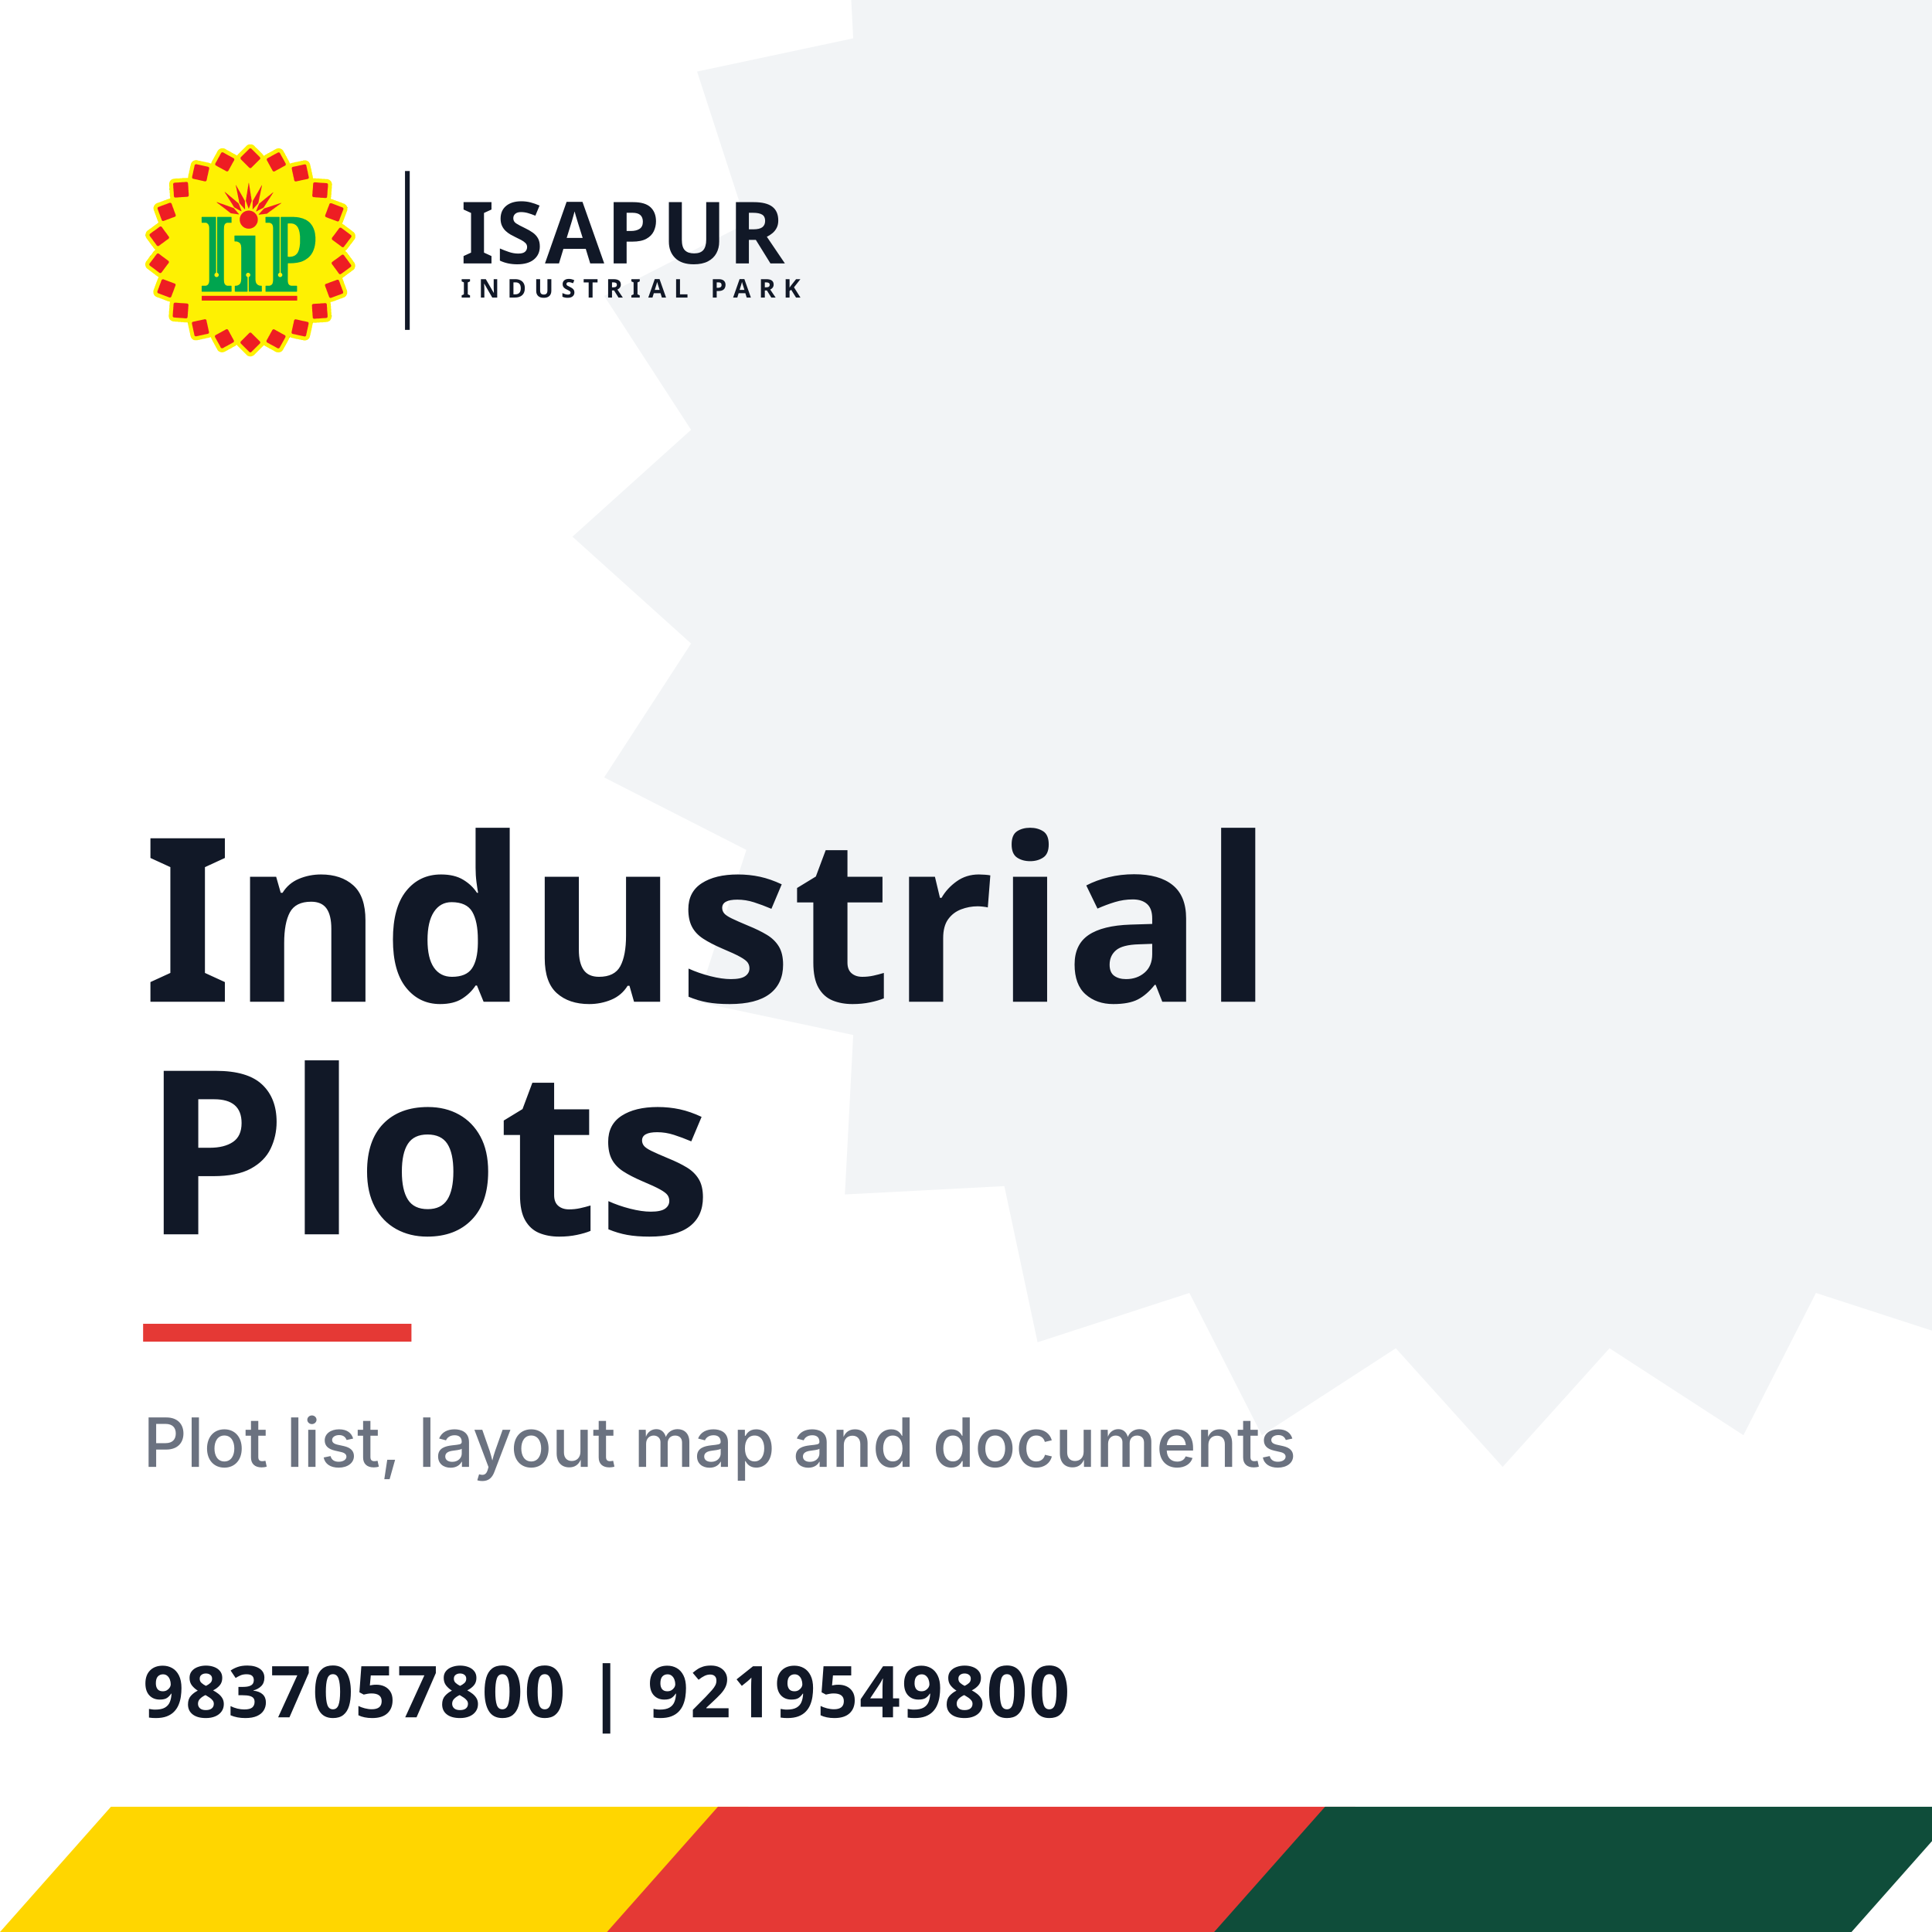
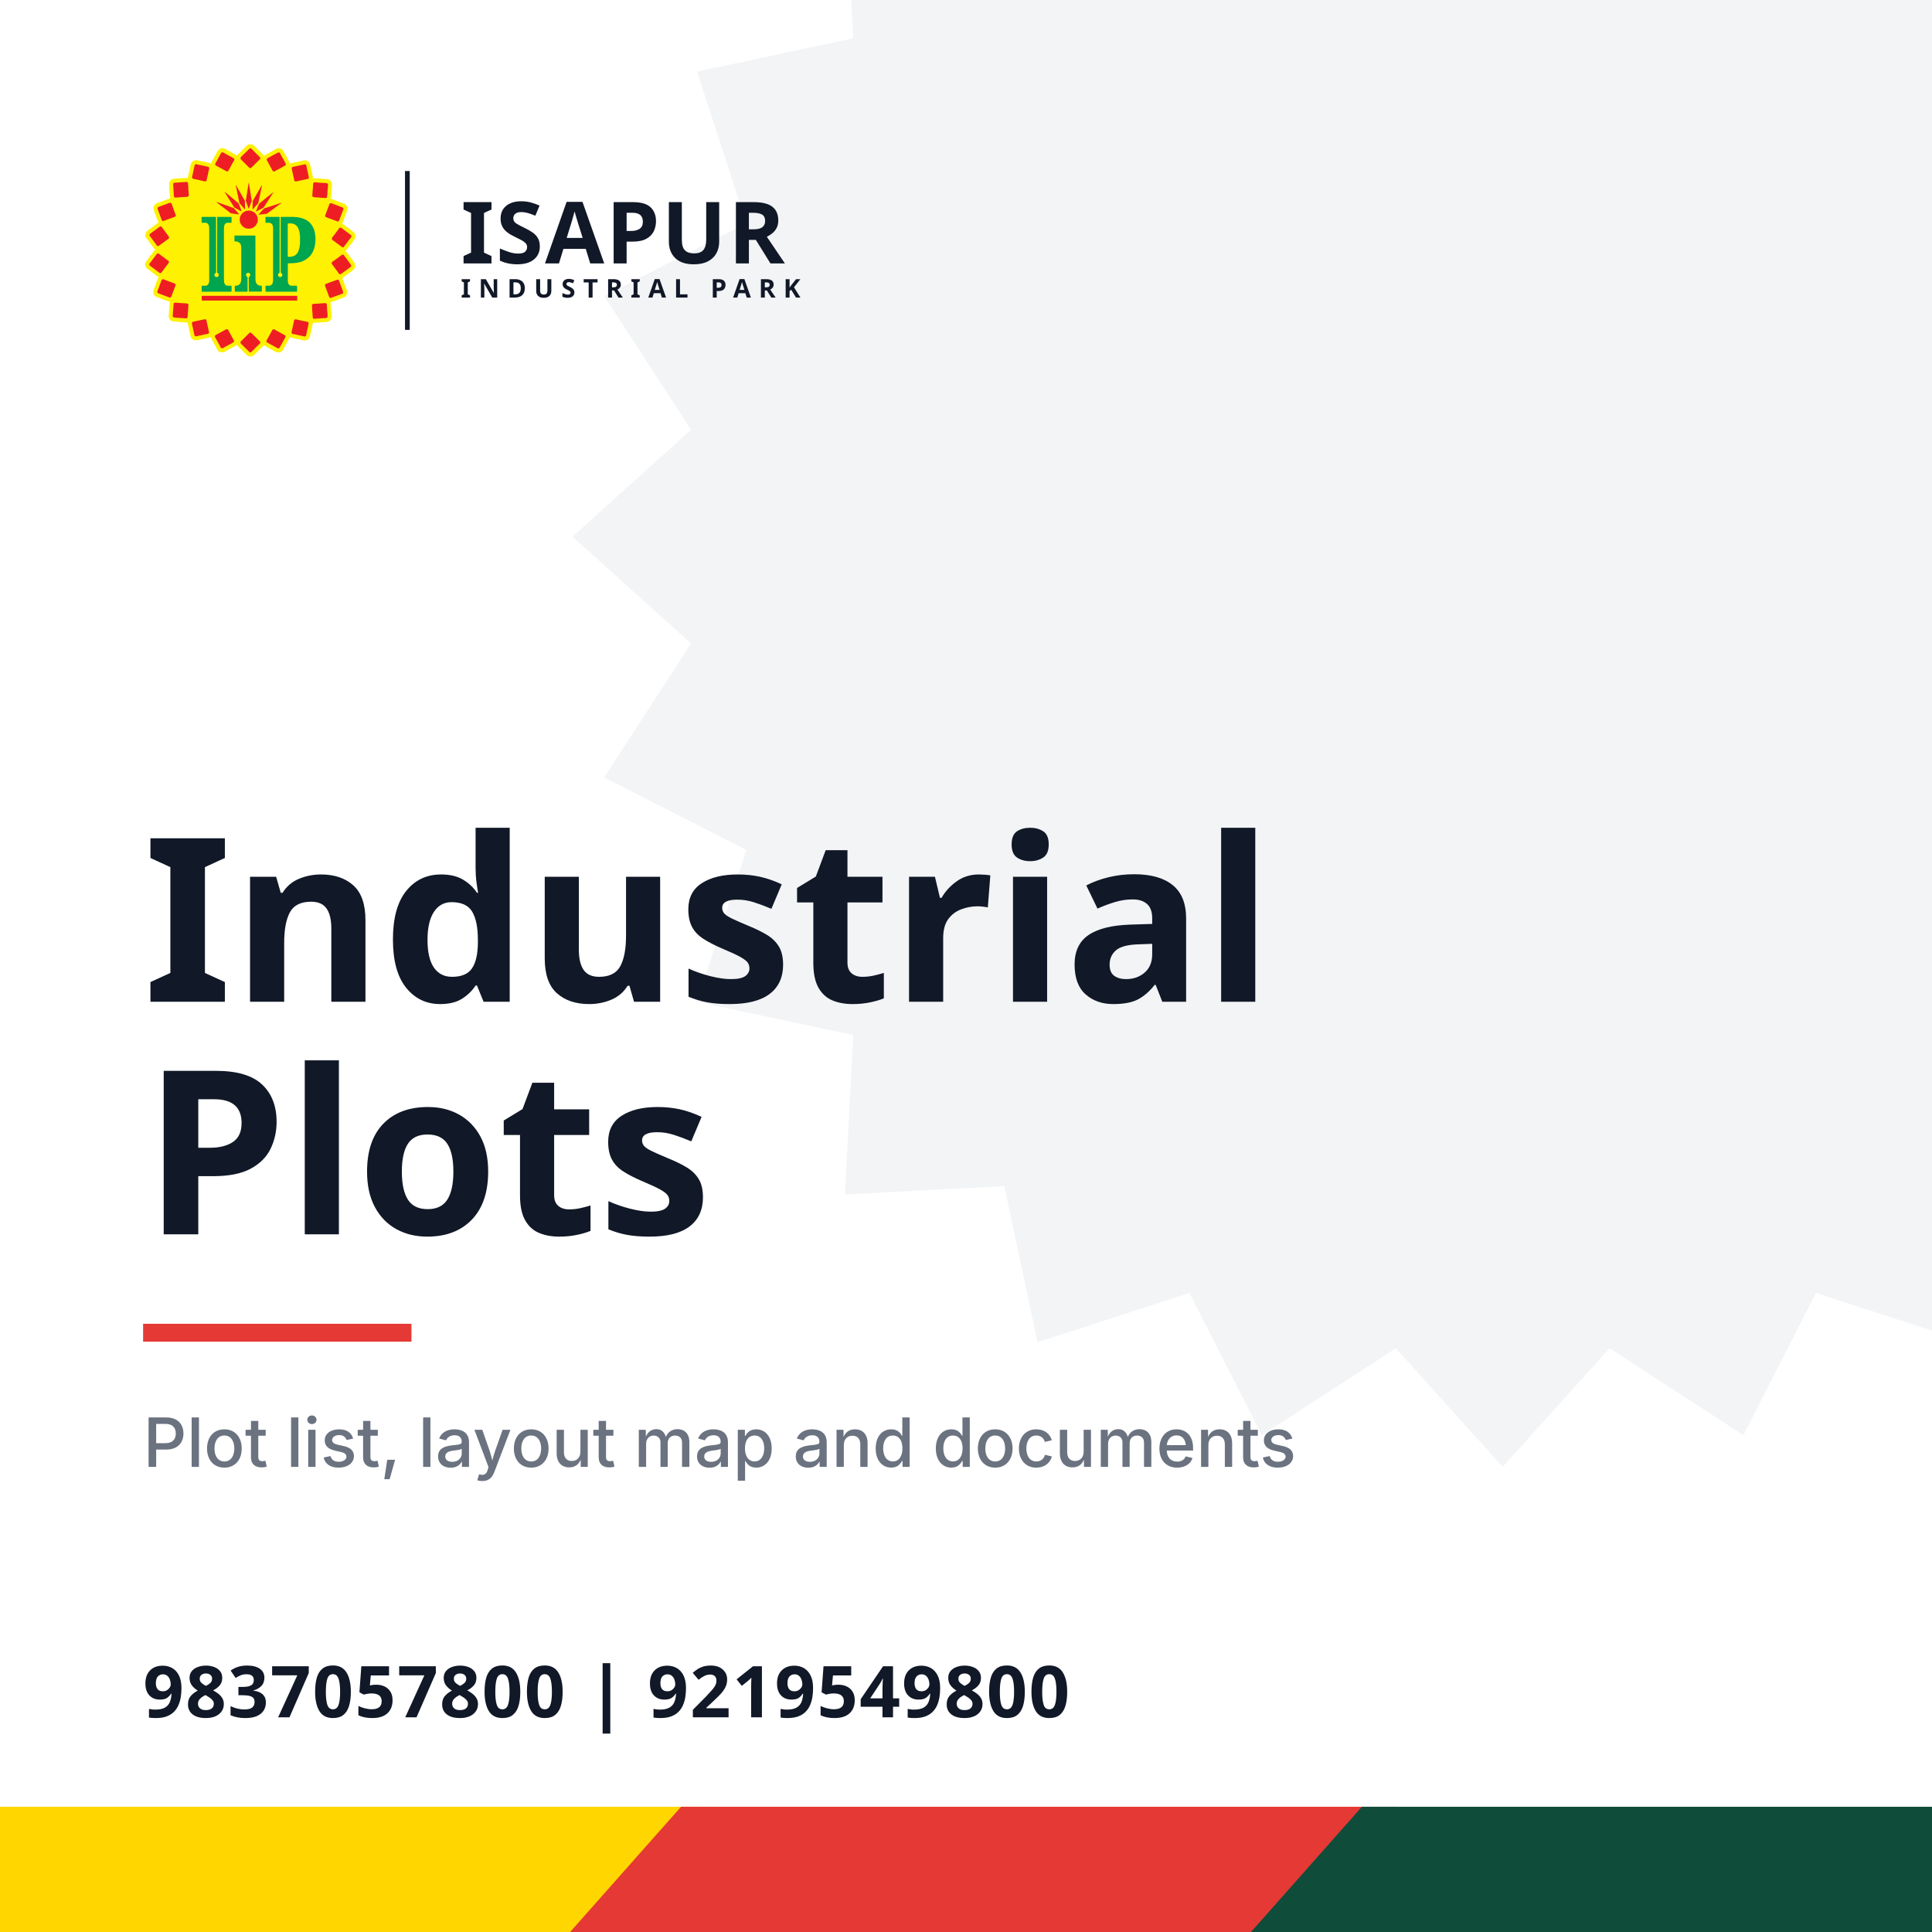
<svg xmlns="http://www.w3.org/2000/svg" xmlns:xlink="http://www.w3.org/1999/xlink" viewBox="0 0 1080 1080" width="1080px" height="1080px">
  <defs>
    <path id="iip-b-base" d="M1472 18 L1467 21 L1463 21 L1446 31 L1315 162 L1313 167 L1308 172 L1299 170 L1292 163 L1281 158 L1277 154 L1257 146 L1253 142 L1236 134 L1217 121 L1209 119 L1205 115 L1188 107 L1184 103 L1170 98 L1151 85 L1131 75 L1127 75 L1122 72 L1088 72 L1083 75 L1074 76 L1070 80 L1059 85 L1042 102 L1036 111 L1010 161 L1006 165 L998 182 L994 186 L993 192 L988 198 L974 227 L967 234 L966 240 L961 246 L960 252 L951 266 L950 278 L942 285 L924 276 L917 276 L903 270 L887 270 L876 264 L863 264 L858 261 L851 261 L846 258 L836 258 L831 255 L821 255 L816 252 L809 252 L792 246 L779 246 L774 243 L767 243 L750 237 L725 237 L720 240 L707 243 L690 253 L676 267 L671 278 L666 284 L666 288 L663 293 L663 303 L660 308 L660 315 L654 332 L654 342 L651 347 L648 372 L642 389 L639 414 L630 440 L630 453 L627 458 L627 477 L620 485 L608 486 L605 484 L600 484 L597 486 L545 486 L540 489 L512 489 L507 492 L452 492 L447 495 L428 495 L423 498 L416 498 L399 505 L390 511 L376 525 L369 539 L369 543 L363 557 L363 603 L366 608 L366 651 L369 656 L369 693 L372 698 L372 741 L375 746 L378 765 L369 774 L362 774 L348 780 L341 780 L330 786 L326 786 L315 792 L293 798 L267 810 L260 810 L243 819 L230 822 L219 828 L212 828 L207 831 L203 831 L177 844 L160 861 L150 878 L150 882 L144 896 L144 915 L147 920 L147 930 L156 950 L156 954 L159 959 L162 972 L168 983 L171 996 L177 1007 L177 1011 L180 1016 L183 1029 L189 1040 L192 1053 L198 1064 L201 1077 L210 1094 L213 1104 L203 1115 L198 1117 L188 1127 L177 1132 L167 1142 L156 1147 L146 1157 L141 1159 L110 1184 L87 1198 L80 1205 L63 1216 L49 1230 L43 1239 L36 1256 L36 1263 L33 1268 L33 1290 L36 1295 L36 1302 L40 1313 L44 1317 L49 1328 L65 1347 L73 1361 L83 1371 L91 1385 L98 1392 L103 1403 L113 1413 L124 1430 L134 1440 L151 1466 L169 1481 L169 1485 L142 1512 L119 1547 L97 1572 L89 1586 L79 1596 L71 1610 L64 1617 L62 1622 L40 1650 L30 1676 L30 1701 L33 1706 L36 1719 L43 1733 L60 1750 L65 1752 L75 1762 L80 1764 L87 1771 L92 1773 L99 1780 L104 1782 L111 1789 L116 1791 L123 1798 L128 1800 L135 1807 L164 1827 L177 1840 L188 1845 L195 1852 L206 1857 L216 1868 L204 1889 L204 1893 L198 1904 L195 1917 L189 1928 L189 1932 L183 1943 L180 1956 L174 1967 L171 1980 L165 1991 L165 1995 L162 2000 L159 2013 L153 2024 L150 2037 L144 2048 L144 2064 L141 2069 L141 2073 L144 2078 L144 2094 L154 2114 L165 2128 L185 2141 L189 2141 L200 2147 L222 2153 L248 2165 L255 2165 L272 2174 L285 2177 L296 2183 L300 2183 L311 2189 L324 2192 L335 2198 L339 2198 L344 2201 L351 2201 L356 2204 L366 2204 L373 2210 L372 2226 L369 2231 L369 2253 L366 2258 L366 2298 L363 2303 L363 2334 L360 2339 L360 2382 L357 2387 L357 2418 L360 2423 L360 2433 L370 2453 L384 2467 L407 2480 L414 2480 L419 2483 L441 2483 L446 2486 L483 2486 L488 2489 L522 2489 L527 2492 L561 2492 L566 2495 L617 2496 L624 2504 L624 2523 L627 2528 L627 2538 L630 2543 L630 2550 L633 2555 L633 2565 L639 2582 L639 2592 L642 2597 L642 2607 L645 2612 L645 2619 L648 2624 L648 2634 L654 2651 L654 2664 L657 2669 L660 2688 L670 2711 L684 2728 L702 2740 L711 2741 L716 2744 L756 2744 L761 2741 L786 2738 L803 2732 L813 2732 L830 2726 L855 2723 L860 2720 L867 2720 L884 2714 L909 2711 L914 2708 L918 2708 L923 2705 L930 2705 L935 2701 L939 2701 L944 2706 L948 2714 L948 2718 L966 2750 L967 2756 L971 2760 L979 2777 L983 2781 L994 2804 L1002 2816 L1003 2822 L1007 2826 L1018 2849 L1022 2853 L1039 2885 L1050 2896 L1067 2906 L1071 2906 L1085 2912 L1113 2912 L1118 2909 L1131 2906 L1184 2878 L1188 2874 L1229 2854 L1248 2841 L1283 2824 L1296 2811 L1305 2809 L1310 2814 L1312 2819 L1449 2956 L1460 2963 L1464 2963 L1469 2966 L1476 2966 L1481 2969 L1506 2969 L1511 2966 L1524 2963 L1532 2957 L1538 2956 L1682 2813 L1698 2824 L1730 2841 L1734 2845 L1742 2847 L1761 2860 L1775 2865 L1779 2869 L1802 2880 L1814 2888 L1820 2889 L1827 2896 L1853 2909 L1857 2909 L1862 2912 L1878 2912 L1881 2914 L1886 2914 L1889 2912 L1902 2912 L1913 2906 L1917 2906 L1925 2902 L1945 2882 L1950 2871 L1955 2865 L1956 2859 L1960 2855 L1968 2838 L1972 2834 L1980 2817 L1984 2813 L1995 2790 L1999 2786 L2013 2757 L2017 2753 L2018 2747 L2023 2741 L2037 2709 L2045 2702 L2049 2702 L2069 2711 L2076 2711 L2081 2714 L2091 2714 L2096 2717 L2103 2717 L2108 2720 L2115 2720 L2132 2726 L2145 2726 L2150 2729 L2160 2729 L2177 2735 L2190 2735 L2207 2741 L2220 2741 L2237 2747 L2262 2747 L2267 2744 L2280 2741 L2294 2734 L2311 2717 L2321 2697 L2321 2690 L2324 2685 L2324 2678 L2330 2661 L2330 2651 L2336 2634 L2336 2624 L2339 2619 L2339 2612 L2345 2595 L2345 2582 L2351 2568 L2351 2555 L2354 2550 L2354 2540 L2357 2535 L2357 2525 L2360 2520 L2360 2507 L2366 2500 L2412 2501 L2417 2498 L2454 2498 L2459 2495 L2505 2495 L2510 2492 L2541 2492 L2546 2489 L2565 2489 L2594 2476 L2608 2462 L2609 2456 L2614 2450 L2621 2436 L2621 2426 L2624 2421 L2624 2399 L2621 2394 L2621 2357 L2618 2352 L2618 2309 L2615 2304 L2615 2267 L2612 2262 L2612 2237 L2609 2232 L2608 2216 L2615 2210 L2628 2210 L2648 2201 L2655 2201 L2660 2198 L2673 2195 L2690 2186 L2703 2183 L2714 2177 L2721 2177 L2738 2168 L2769 2159 L2780 2153 L2784 2153 L2795 2147 L2799 2147 L2810 2140 L2827 2123 L2840 2094 L2840 2060 L2837 2055 L2837 2048 L2825 2022 L2819 2000 L2813 1989 L2810 1976 L2801 1959 L2789 1919 L2783 1908 L2783 1904 L2774 1884 L2774 1880 L2784 1869 L2810 1852 L2820 1842 L2825 1840 L2844 1824 L2858 1816 L2865 1809 L2891 1792 L2901 1782 L2927 1765 L2938 1754 L2944 1745 L2945 1736 L2951 1725 L2951 1715 L2954 1710 L2954 1706 L2951 1701 L2951 1688 L2938 1659 L2928 1649 L2914 1626 L2907 1619 L2899 1605 L2889 1595 L2881 1581 L2874 1574 L2866 1560 L2856 1550 L2839 1524 L2815 1503 L2815 1499 L2820 1494 L2825 1492 L2839 1478 L2841 1473 L2851 1463 L2853 1458 L2878 1427 L2886 1413 L2908 1388 L2916 1374 L2926 1364 L2931 1353 L2941 1343 L2947 1334 L2954 1314 L2954 1280 L2947 1260 L2933 1240 L2916 1229 L2906 1219 L2892 1211 L2879 1198 L2868 1193 L2858 1183 L2844 1175 L2837 1168 L2820 1157 L2798 1138 L2778 1127 L2771 1119 L2771 1115 L2776 1109 L2783 1095 L2786 1082 L2792 1071 L2795 1058 L2801 1047 L2804 1034 L2810 1023 L2813 1010 L2819 999 L2822 986 L2828 975 L2831 962 L2837 951 L2837 947 L2843 933 L2843 896 L2833 873 L2822 859 L2817 857 L2810 850 L2799 843 L2786 840 L2760 828 L2729 819 L2721 813 L2717 813 L2712 810 L2690 804 L2679 798 L2657 792 L2640 783 L2621 780 L2612 771 L2612 767 L2615 762 L2615 755 L2618 750 L2618 722 L2621 717 L2621 674 L2624 669 L2624 635 L2627 630 L2627 590 L2630 585 L2630 569 L2627 564 L2627 557 L2617 534 L2597 514 L2577 504 L2570 504 L2565 501 L2534 501 L2529 498 L2489 498 L2484 495 L2456 495 L2451 492 L2405 492 L2400 489 L2381 489 L2376 492 L2370 491 L2363 483 L2363 467 L2360 462 L2360 452 L2354 435 L2351 410 L2345 393 L2342 368 L2339 363 L2339 356 L2333 339 L2333 329 L2330 324 L2330 317 L2327 312 L2324 293 L2321 288 L2321 284 L2316 278 L2311 267 L2300 256 L2291 250 L2268 240 L2231 240 L2220 246 L2204 246 L2190 252 L2180 252 L2175 255 L2165 255 L2160 258 L2150 258 L2145 261 L2120 264 L2115 267 L2108 267 L2091 273 L2081 273 L2076 276 L2069 276 L2048 285 L2040 278 L2036 263 L2028 251 L2023 237 L2019 233 L1997 192 L1996 186 L1989 179 L1969 138 L1965 134 L1948 102 L1934 88 L1917 78 L1913 78 L1899 72 L1877 72 L1872 75 L1865 75 L1860 78 L1856 78 L1842 85 L1838 89 L1824 94 L1805 107 L1782 118 L1778 122 L1755 133 L1751 137 L1737 142 L1718 155 L1701 163 L1694 170 L1682 177 L1674 170 L1672 165 L1662 155 L1660 150 L1577 67 L1572 65 L1541 31 L1515 18Z" />
    <path id="iip-b-red" d="M1489 2637 L1479 2642 L1361 2760 L1356 2767 L1355 2776 L1358 2787 L1479 2908 L1490 2913 L1496 2913 L1504 2910 L1626 2789 L1631 2779 L1631 2771 L1626 2761 L1503 2639Z M1811 2592 L1805 2595 L1795 2607 L1792 2615 L1777 2640 L1754 2684 L1746 2695 L1745 2700 L1717 2749 L1717 2765 L1722 2772 L1729 2777 L1745 2785 L1748 2788 L1755 2790 L1765 2797 L1822 2827 L1867 2853 L1876 2857 L1889 2857 L1900 2848 L1978 2707 L1982 2698 L1982 2685 L1977 2677 L1970 2672 L1964 2670 L1961 2667 L1930 2651 L1896 2631 L1892 2630 L1871 2617 L1861 2613 L1840 2600 L1823 2592Z M1169 2590 L1161 2590 L1140 2600 L1126 2609 L1122 2610 L1071 2639 L1065 2641 L1040 2656 L1028 2661 L1024 2665 L1018 2667 L1004 2676 L999 2686 L999 2694 L1003 2704 L1073 2830 L1075 2837 L1082 2848 L1091 2855 L1104 2856 L1120 2849 L1137 2838 L1178 2817 L1183 2813 L1216 2796 L1219 2793 L1232 2788 L1243 2780 L1253 2776 L1261 2769 L1265 2762 L1264 2747 L1259 2740 L1245 2712 L1242 2709 L1222 2670 L1218 2665 L1197 2624 L1193 2620 L1192 2615 L1183 2599 L1175 2592Z M2112 2455 L2105 2461 L2100 2474 L2094 2507 L2088 2528 L2085 2548 L2083 2551 L2082 2562 L2078 2574 L2075 2595 L2073 2598 L2069 2621 L2067 2624 L2067 2644 L2074 2652 L2082 2656 L2128 2665 L2136 2668 L2151 2670 L2155 2672 L2224 2686 L2228 2688 L2234 2688 L2247 2692 L2255 2691 L2262 2687 L2265 2684 L2270 2672 L2274 2648 L2276 2645 L2285 2599 L2290 2581 L2291 2571 L2297 2550 L2298 2539 L2301 2531 L2301 2526 L2303 2523 L2304 2503 L2301 2497 L2296 2491 L2257 2481 L2219 2474 L2138 2455 L2131 2455 L2128 2453 L2118 2453Z M874 2455 L867 2452 L855 2452 L831 2458 L825 2458 L808 2463 L742 2476 L735 2479 L728 2479 L719 2482 L714 2482 L711 2484 L691 2487 L682 2496 L679 2502 L681 2523 L683 2526 L686 2546 L689 2553 L691 2569 L696 2586 L697 2597 L702 2614 L702 2620 L707 2637 L714 2675 L719 2683 L724 2687 L736 2690 L784 2680 L788 2678 L817 2673 L825 2670 L832 2670 L835 2668 L841 2668 L849 2665 L904 2654 L915 2645 L917 2639 L917 2627 L911 2605 L911 2598 L909 2596 L908 2585 L906 2582 L904 2567 L900 2554 L898 2539 L895 2531 L893 2516 L888 2499 L881 2463Z M2550 2232 L2538 2227 L2529 2227 L2514 2229 L2468 2231 L2458 2233 L2395 2236 L2364 2239 L2354 2246 L2351 2253 L2350 2262 L2352 2281 L2352 2303 L2354 2313 L2354 2332 L2358 2368 L2358 2389 L2361 2415 L2361 2429 L2364 2435 L2371 2443 L2378 2445 L2393 2445 L2419 2442 L2440 2442 L2495 2437 L2541 2435 L2554 2433 L2559 2431 L2567 2421 L2568 2415 L2567 2383 L2561 2319 L2561 2297 L2558 2270 L2558 2254 L2555 2238Z M433 2224 L426 2232 L423 2248 L422 2276 L420 2287 L420 2308 L417 2329 L412 2405 L413 2413 L416 2419 L425 2426 L434 2428 L448 2428 L460 2430 L557 2436 L584 2439 L603 2439 L610 2436 L617 2429 L621 2402 L621 2384 L623 2375 L623 2357 L626 2333 L626 2317 L628 2307 L628 2289 L631 2260 L631 2251 L626 2239 L616 2233 L569 2229 L525 2227 L458 2221 L441 2221Z M816 2128 L816 2189 L819 2192 L2141 2192 L2144 2190 L2145 2187 L2145 2131 L2142 2126 L818 2126Z M2715 1902 L2699 1902 L2664 1916 L2658 1917 L2656 1919 L2650 1920 L2640 1925 L2628 1928 L2618 1933 L2612 1934 L2567 1952 L2545 1959 L2539 1962 L2534 1968 L2532 1973 L2532 1986 L2535 1992 L2535 1996 L2538 1999 L2538 2003 L2550 2032 L2556 2052 L2562 2065 L2562 2069 L2565 2073 L2575 2103 L2578 2108 L2580 2117 L2585 2127 L2586 2133 L2592 2146 L2602 2154 L2614 2155 L2699 2123 L2705 2122 L2707 2120 L2751 2105 L2755 2102 L2776 2095 L2784 2085 L2785 2071 L2783 2068 L2783 2064 L2765 2019 L2764 2013 L2754 1989 L2752 1980 L2748 1973 L2733 1929 L2730 1925 L2726 1912 L2720 1905Z M269 1896 L259 1903 L252 1919 L251 1925 L249 1927 L245 1941 L234 1967 L234 1971 L231 1975 L216 2019 L213 2023 L209 2037 L198 2064 L199 2079 L205 2087 L212 2091 L231 2097 L249 2105 L255 2106 L259 2109 L265 2110 L278 2116 L287 2118 L297 2123 L305 2125 L307 2127 L327 2133 L331 2136 L337 2137 L344 2141 L351 2142 L355 2145 L367 2149 L379 2149 L385 2146 L391 2140 L399 2119 L401 2117 L402 2110 L425 2052 L425 2048 L428 2044 L438 2014 L441 2009 L443 2000 L449 1988 L452 1978 L452 1970 L448 1960 L443 1956 L402 1941 L400 1939 L389 1936 L281 1895Z M103 1568 L91 1582 L92 1584 L104 1570Z M2782 1552 L2774 1552 L2764 1557 L2689 1613 L2664 1630 L2655 1638 L2653 1638 L2629 1657 L2625 1663 L2624 1673 L2628 1684 L2657 1722 L2659 1727 L2676 1748 L2725 1816 L2732 1823 L2739 1825 L2750 1824 L2771 1810 L2883 1728 L2893 1719 L2897 1711 L2896 1699 L2888 1686 L2874 1669 L2858 1645 L2849 1635 L2847 1630 L2814 1587 L2811 1581 L2801 1569 L2801 1567 L2792 1557Z M206 1535 L195 1539 L187 1546 L185 1551 L163 1578 L161 1583 L90 1676 L87 1682 L86 1691 L90 1702 L114 1721 L124 1727 L130 1733 L136 1736 L226 1805 L235 1809 L242 1809 L252 1805 L257 1800 L341 1687 L353 1673 L359 1662 L359 1649 L351 1638 L260 1571 L226 1544 L215 1537Z M2740 1177 L2733 1181 L2726 1189 L2654 1286 L2639 1304 L2639 1306 L2634 1311 L2628 1321 L2627 1335 L2631 1343 L2636 1348 L2759 1439 L2765 1445 L2773 1449 L2786 1449 L2793 1445 L2800 1437 L2801 1434 L2849 1372 L2849 1370 L2894 1312 L2900 1300 L2900 1294 L2897 1285 L2890 1278 L2762 1182 L2753 1177Z M246 1160 L236 1161 L229 1165 L166 1212 L138 1231 L97 1262 L92 1267 L89 1276 L90 1287 L95 1295 L138 1352 L138 1354 L173 1400 L187 1421 L195 1429 L204 1433 L215 1432 L225 1426 L260 1399 L266 1396 L323 1353 L351 1334 L359 1325 L362 1317 L362 1312 L359 1303 L354 1298 L352 1293 L347 1288 L328 1260 L306 1232 L261 1169 L255 1163Z M1463 939 L1439 943 L1426 947 L1411 954 L1392 966 L1373 985 L1362 1000 L1354 1016 L1347 1038 L1345 1051 L1345 1080 L1352 1109 L1363 1132 L1381 1154 L1392 1164 L1411 1177 L1437 1187 L1452 1190 L1481 1191 L1504 1187 L1533 1175 L1552 1162 L1571 1142 L1588 1112 L1593 1097 L1596 1077 L1596 1053 L1594 1038 L1587 1015 L1584 1012 L1580 1002 L1572 990 L1550 967 L1529 953 L1503 943 L1479 939Z M2604 837 L2594 846 L2586 870 L2571 906 L2569 915 L2566 919 L2561 936 L2534 1006 L2535 1019 L2540 1027 L2549 1032 L2560 1035 L2562 1037 L2599 1051 L2608 1053 L2612 1056 L2618 1057 L2623 1060 L2632 1062 L2647 1069 L2656 1071 L2660 1074 L2666 1075 L2705 1090 L2715 1090 L2721 1087 L2729 1078 L2729 1075 L2733 1068 L2734 1062 L2736 1060 L2736 1057 L2787 924 L2789 916 L2788 909 L2782 899 L2766 891 L2757 889 L2753 886 L2747 885 L2622 837Z M1925 833 L1921 832 L1895 841 L1891 841 L1864 851 L1845 856 L1840 859 L1818 865 L1791 875 L1787 875 L1775 880 L1771 880 L1769 882 L1687 908 L1673 921 L1608 992 L1608 995 L1623 996 L1635 993 L1668 990 L1699 985 L1719 984 L1727 980 L1779 941 L1789 935 L1795 929 L1815 916 L1843 894 L1849 891 L1876 870 L1912 845Z M384 831 L368 831 L317 851 L300 856 L290 861 L259 871 L255 874 L249 875 L239 880 L235 880 L233 882 L210 890 L204 896 L201 902 L201 915 L210 937 L210 941 L215 951 L218 963 L221 967 L222 973 L233 999 L235 1008 L239 1015 L241 1024 L254 1056 L254 1059 L257 1063 L258 1070 L265 1080 L273 1084 L282 1084 L304 1077 L306 1075 L312 1074 L341 1062 L347 1061 L406 1038 L431 1030 L448 1022 L454 1013 L454 1000 L431 940 L419 904 L414 894 L401 855 L394 839Z M1023 822 L1028 828 L1044 841 L1072 861 L1075 865 L1120 898 L1123 902 L1130 906 L1218 975 L1229 978 L1296 987 L1302 989 L1310 989 L1322 992 L1336 991 L1336 989 L1313 964 L1312 961 L1265 908 L1259 903 L1220 890 L1216 887 L1195 881 L1176 873 L1170 872 L1168 870 L1159 868 L1128 856 L1068 836 L1057 831 L1051 830 L1046 827 L1031 822Z M1811 685 L1809 685 L1799 694 L1796 695 L1761 725 L1734 745 L1720 758 L1717 759 L1615 843 L1605 868 L1602 871 L1601 878 L1597 885 L1581 928 L1578 932 L1573 946 L1574 951 L1586 947 L1602 937 L1672 901 L1681 892 L1756 774 L1768 758 L1770 752 L1793 719 L1794 715 L1811 690Z M1136 679 L1135 681 L1145 697 L1146 701 L1164 727 L1171 741 L1175 745 L1190 771 L1194 775 L1195 779 L1217 812 L1218 816 L1235 841 L1258 880 L1265 889 L1266 893 L1332 931 L1369 950 L1370 944 L1331 842 L1312 824 L1291 808 L1287 803 L1252 774 L1249 773 L1246 769 L1138 679Z M1654 585 L1645 598 L1626 631 L1625 635 L1604 669 L1601 677 L1592 690 L1526 805 L1524 852 L1524 921 L1526 923 L1600 840 L1604 832 L1610 805 L1610 799 L1613 791 L1614 780 L1617 773 L1620 751 L1624 739 L1625 727 L1628 720 L1632 696 L1635 687 L1635 681 L1637 677 L1637 671 L1641 659 L1643 643 L1649 621 L1649 614 L1652 606 L1655 588Z M1291 584 L1290 589 L1293 604 L1295 607 L1295 614 L1302 643 L1305 663 L1307 667 L1308 678 L1314 702 L1314 709 L1317 718 L1317 723 L1319 726 L1322 748 L1325 756 L1326 767 L1329 776 L1329 782 L1331 786 L1339 831 L1342 837 L1361 858 L1362 861 L1384 885 L1405 911 L1409 914 L1410 917 L1417 922 L1419 920 L1417 804 L1293 585Z M1471 550 L1465 574 L1464 588 L1458 618 L1458 628 L1455 638 L1446 702 L1440 730 L1439 748 L1437 751 L1433 783 L1430 795 L1430 807 L1433 812 L1434 819 L1437 823 L1452 868 L1454 870 L1459 887 L1464 897 L1465 903 L1470 912 L1473 910 L1478 895 L1480 893 L1482 884 L1486 877 L1498 840 L1511 808 L1511 792 L1508 782 L1508 774 L1506 771 L1505 754 L1499 726 L1499 716 L1493 688 L1493 679 L1491 675 L1484 623 L1481 613 L1478 584 L1476 581 L1474 561Z M2372 552 L2367 563 L2363 629 L2358 678 L2358 699 L2355 720 L2355 735 L2361 747 L2370 752 L2392 753 L2402 755 L2457 758 L2468 760 L2513 762 L2524 764 L2547 764 L2553 761 L2559 755 L2561 750 L2562 729 L2564 723 L2567 663 L2573 604 L2573 572 L2570 566 L2560 558 L2512 554 L2492 554 L2483 552 L2467 552 L2402 546 L2384 546Z M616 543 L605 540 L595 540 L569 543 L548 543 L522 546 L507 546 L496 548 L447 550 L427 554 L422 559 L418 569 L418 580 L420 595 L420 617 L423 644 L423 659 L426 683 L427 718 L429 741 L432 749 L437 754 L446 758 L488 756 L500 754 L520 754 L532 752 L618 747 L630 741 L635 733 L635 702 L632 676 L632 656 L630 650 L629 611 L625 559 L622 550Z M2262 298 L2257 296 L2244 296 L2188 309 L2178 310 L2175 312 L2156 315 L2152 317 L2082 331 L2077 334 L2070 342 L2070 364 L2072 367 L2078 401 L2081 408 L2082 419 L2088 440 L2088 448 L2099 492 L2101 508 L2106 524 L2113 531 L2124 534 L2138 532 L2142 530 L2152 529 L2156 527 L2176 524 L2179 522 L2189 521 L2193 519 L2286 500 L2296 497 L2303 491 L2307 482 L2307 476 L2300 445 L2300 439 L2298 437 L2290 393 L2285 377 L2282 357 L2279 350 L2279 342 L2277 339 L2277 334 L2274 326 L2273 315 L2269 305Z M721 301 L718 306 L716 316 L714 319 L714 326 L696 403 L696 410 L693 416 L690 437 L688 440 L682 469 L682 483 L686 490 L692 495 L729 504 L735 504 L738 506 L743 506 L820 524 L830 525 L837 528 L858 532 L869 532 L874 530 L881 524 L887 507 L887 501 L892 483 L893 472 L905 424 L905 416 L907 413 L913 382 L916 374 L920 352 L919 342 L914 335 L903 329 L743 294 L731 294Z M1891 129 L1878 130 L1871 135 L1819 162 L1816 165 L1795 175 L1774 188 L1746 202 L1729 212 L1723 218 L1721 224 L1722 238 L1741 271 L1742 275 L1745 278 L1747 285 L1754 295 L1778 341 L1781 344 L1786 356 L1793 366 L1803 386 L1810 392 L1817 395 L1825 395 L1841 388 L1844 385 L1912 349 L1922 342 L1936 336 L1939 333 L1977 313 L1985 305 L1986 289 L1983 281 L1979 276 L1965 248 L1961 244 L1960 239 L1915 159 L1908 144 L1898 132Z M1099 128 L1093 130 L1086 137 L1075 156 L1055 195 L1052 198 L1025 249 L1011 272 L1003 290 L1003 297 L1007 306 L1012 311 L1025 317 L1028 320 L1066 341 L1072 343 L1075 346 L1097 357 L1100 360 L1143 382 L1146 385 L1162 393 L1173 394 L1183 389 L1192 376 L1199 361 L1215 334 L1218 326 L1221 323 L1222 319 L1225 316 L1242 283 L1247 276 L1249 270 L1265 244 L1269 235 L1269 222 L1263 212 L1242 201 L1239 198 L1218 188 L1215 185 L1189 172 L1120 133 L1109 128Z M1491 72 L1482 75 L1357 199 L1356 217 L1362 227 L1476 341 L1485 347 L1497 348 L1503 346 L1625 225 L1629 220 L1631 214 L1631 206 L1624 194 L1504 75Z" />
    <path id="iip-b-green" d="M2039 2694 L2037 2695 L2035 2702 L2035 2712 L2037 2710 L2037 2702 L2040 2697Z M2359 2496 L2359 2520 L2361 2499Z M625 2490 L623 2500 L625 2523Z M2622 2397 L2621 2399 L2623 2421 L2624 2399Z M1274 1287 L1271 1294 L1272 1366 L1278 1369 L1298 1369 L1310 1371 L1330 1380 L1341 1387 L1353 1400 L1362 1422 L1366 1456 L1366 1886 L1363 1922 L1355 1948 L1347 1960 L1335 1971 L1313 1982 L1296 1985 L1283 1985 L1279 1986 L1276 1989 L1276 2065 L1278 2067 L1286 2068 L1446 2068 L1452 2067 L1454 2065 L1454 1866 L1437 1852 L1433 1844 L1432 1831 L1434 1823 L1446 1809 L1457 1805 L1468 1805 L1482 1812 L1487 1818 L1492 1830 L1492 1839 L1487 1852 L1470 1866 L1471 2067 L1650 2067 L1653 2061 L1652 1988 L1647 1985 L1632 1985 L1620 1983 L1604 1977 L1593 1970 L1578 1955 L1571 1940 L1566 1920 L1564 1899 L1563 1289 L1560 1287Z M34 1268 L33 1289 L35 1291 L36 1289Z M1707 1027 L1703 1033 L1704 1107 L1706 1109 L1757 1109 L1768 1111 L1777 1115 L1794 1127 L1802 1142 L1807 1160 L1809 1181 L1809 1906 L1808 1923 L1803 1949 L1798 1960 L1787 1973 L1775 1980 L1759 1985 L1708 1985 L1704 1988 L1704 2066 L1707 2068 L2139 2068 L2142 2065 L2143 2061 L2143 1993 L2141 1987 L2132 1985 L2062 1985 L2052 1983 L2034 1974 L2023 1960 L2018 1946 L2015 1928 L2014 1905 L2015 1676 L2018 1673 L2022 1672 L2032 1673 L2092 1671 L2143 1665 L2188 1655 L2222 1643 L2254 1627 L2296 1598 L2321 1574 L2339 1552 L2357 1523 L2368 1501 L2369 1495 L2372 1491 L2384 1456 L2393 1417 L2393 1409 L2396 1397 L2396 1385 L2399 1365 L2399 1304 L2397 1298 L2393 1254 L2391 1251 L2391 1246 L2385 1222 L2374 1190 L2359 1159 L2351 1146 L2330 1118 L2317 1104 L2296 1087 L2272 1071 L2256 1062 L2250 1061 L2224 1049 L2171 1035 L2128 1029 L2112 1029 L2097 1027 L1920 1027 L1915 1031 L1915 1800 L1916 1804 L1925 1810 L1933 1818 L1938 1831 L1938 1839 L1933 1851 L1924 1860 L1916 1864 L1905 1865 L1892 1861 L1883 1852 L1878 1840 L1878 1829 L1882 1819 L1890 1810 L1900 1804 L1900 1031 L1896 1027Z M2018 1118 L2063 1118 L2088 1122 L2105 1128 L2126 1141 L2144 1159 L2149 1168 L2153 1172 L2169 1209 L2178 1246 L2184 1298 L2184 1396 L2178 1445 L2167 1490 L2153 1522 L2142 1538 L2125 1555 L2111 1565 L2096 1572 L2082 1576 L2080 1578 L2042 1583 L2017 1582 L2013 1577 L2013 1123Z M819 1027 L815 1030 L814 1035 L815 1107 L817 1109 L873 1109 L880 1110 L890 1115 L905 1128 L913 1143 L918 1159 L920 1182 L920 1923 L918 1928 L918 1937 L909 1961 L905 1967 L891 1979 L875 1985 L823 1985 L818 1986 L815 1989 L815 2065 L819 2068 L1227 2068 L1231 2065 L1232 2055 L1231 1989 L1228 1986 L1221 1985 L1170 1985 L1154 1979 L1147 1974 L1137 1962 L1130 1947 L1127 1932 L1125 1899 L1125 1209 L1127 1160 L1129 1156 L1130 1147 L1136 1132 L1147 1119 L1161 1111 L1170 1109 L1229 1109 L1231 1107 L1231 1030 L1227 1027 L1035 1027 L1031 1030 L1030 1797 L1031 1804 L1041 1811 L1049 1819 L1053 1831 L1053 1838 L1049 1850 L1042 1858 L1031 1864 L1019 1865 L1005 1859 L997 1851 L993 1839 L993 1830 L997 1819 L1004 1811 L1015 1804 L1016 1794 L1015 1031 L1011 1027Z M2839 888 L2838 892 L2840 895 L2842 908 L2843 896Z M367 620 L366 645 L367 650 L369 651Z" />
  </defs>
  <rect width="1080" height="1080" fill="#FFFFFF" />
  <clipPath id="cpcat">
    <rect width="1080" height="1080" />
  </clipPath>
  <g clip-path="url(#cpcat)">
    <polygon points="840.00,-220.00 899.73,-153.69 974.59,-202.28 1015.12,-122.77 1100.00,-150.33 1118.57,-63.04 1207.70,-67.70 1203.04,21.43 1290.33,40.00 1262.77,124.88 1342.28,165.41 1293.69,240.27 1360.00,300.00 1293.69,359.73 1342.28,434.59 1262.77,475.12 1290.33,560.00 1203.04,578.57 1207.70,667.70 1118.57,663.04 1100.00,750.33 1015.12,722.77 974.59,802.28 899.73,753.69 840.00,820.00 780.27,753.69 705.41,802.28 664.88,722.77 580.00,750.33 561.43,663.04 472.30,667.70 476.96,578.57 389.67,560.00 417.23,475.12 337.72,434.59 386.31,359.73 320.00,300.00 386.31,240.27 337.72,165.41 417.23,124.88 389.67,40.00 476.96,21.43 472.30,-67.70 561.43,-63.04 580.00,-150.33 664.88,-122.77 705.41,-202.28 780.27,-153.69" fill="#F2F4F6" />
  </g>
  <g id="badge-ct" transform="translate(80.00 80.00) scale(0.04016)">
    <use href="#iip-b-base" xlink:href="#iip-b-base" fill="#FEF102" fill-rule="evenodd" />
    <use href="#iip-b-red" xlink:href="#iip-b-red" fill="#EE1D23" fill-rule="evenodd" />
    <use href="#iip-b-green" xlink:href="#iip-b-green" fill="#00A54F" fill-rule="evenodd" />
  </g>
  <rect x="226.40" y="95.60" width="2.64" height="88.80" fill="#111827" />
  <text x="257.60" y="147.26" font-family="Montserrat, sans-serif" font-weight="800" font-size="48.00" letter-spacing="0.96" fill="#111827">ISAPUR</text>
  <text x="257.60" y="166.34" font-family="Montserrat, sans-serif" font-weight="600" font-size="14.40" letter-spacing="4.32" fill="#111827">INDUSTRIAL PARK</text>
  <text x="80.00" y="560.00" font-family="Montserrat, sans-serif" font-weight="800" font-size="128.00" fill="#111827">Industrial</text>
  <text x="80.00" y="690.00" font-family="Montserrat, sans-serif" font-weight="800" font-size="128.00" fill="#111827">Plots</text>
  <rect x="80" y="740" width="150" height="10" fill="#E53935" />
  <text x="80.00" y="820.00" font-family="Inter, sans-serif" font-weight="500" font-size="38.00" fill="#6B7280">Plot list, layout map and documents</text>
  <text x="80.00" y="960.00" font-family="Montserrat, sans-serif" font-weight="800" font-size="40.00" letter-spacing="0.80" fill="#111827">9837057800  |  9219549800</text>
-   <polygon points="62.0,1010.0 418.3,1010.0 356.3,1080.0 0.0,1080.0" fill="#FFD600" />
-   <polygon points="401.3,1010.0 757.6,1010.0 695.6,1080.0 339.3,1080.0" fill="#E53935" />
-   <polygon points="740.7,1010.0 1097.0,1010.0 1035.0,1080.0 678.7,1080.0" fill="#0F4D3A" />
+   <polygon points="0.0,1010.0 399.7,1010.0 337.7,1080.0 -62.0,1080.0" fill="#FFD600" />
+   <polygon points="380.7,1010.0 780.4,1010.0 718.4,1080.0 318.7,1080.0" fill="#E53935" />
+   <polygon points="761.3,1010.0 1161.0,1010.0 1099.0,1080.0 699.3,1080.0" fill="#0F4D3A" />
</svg>
